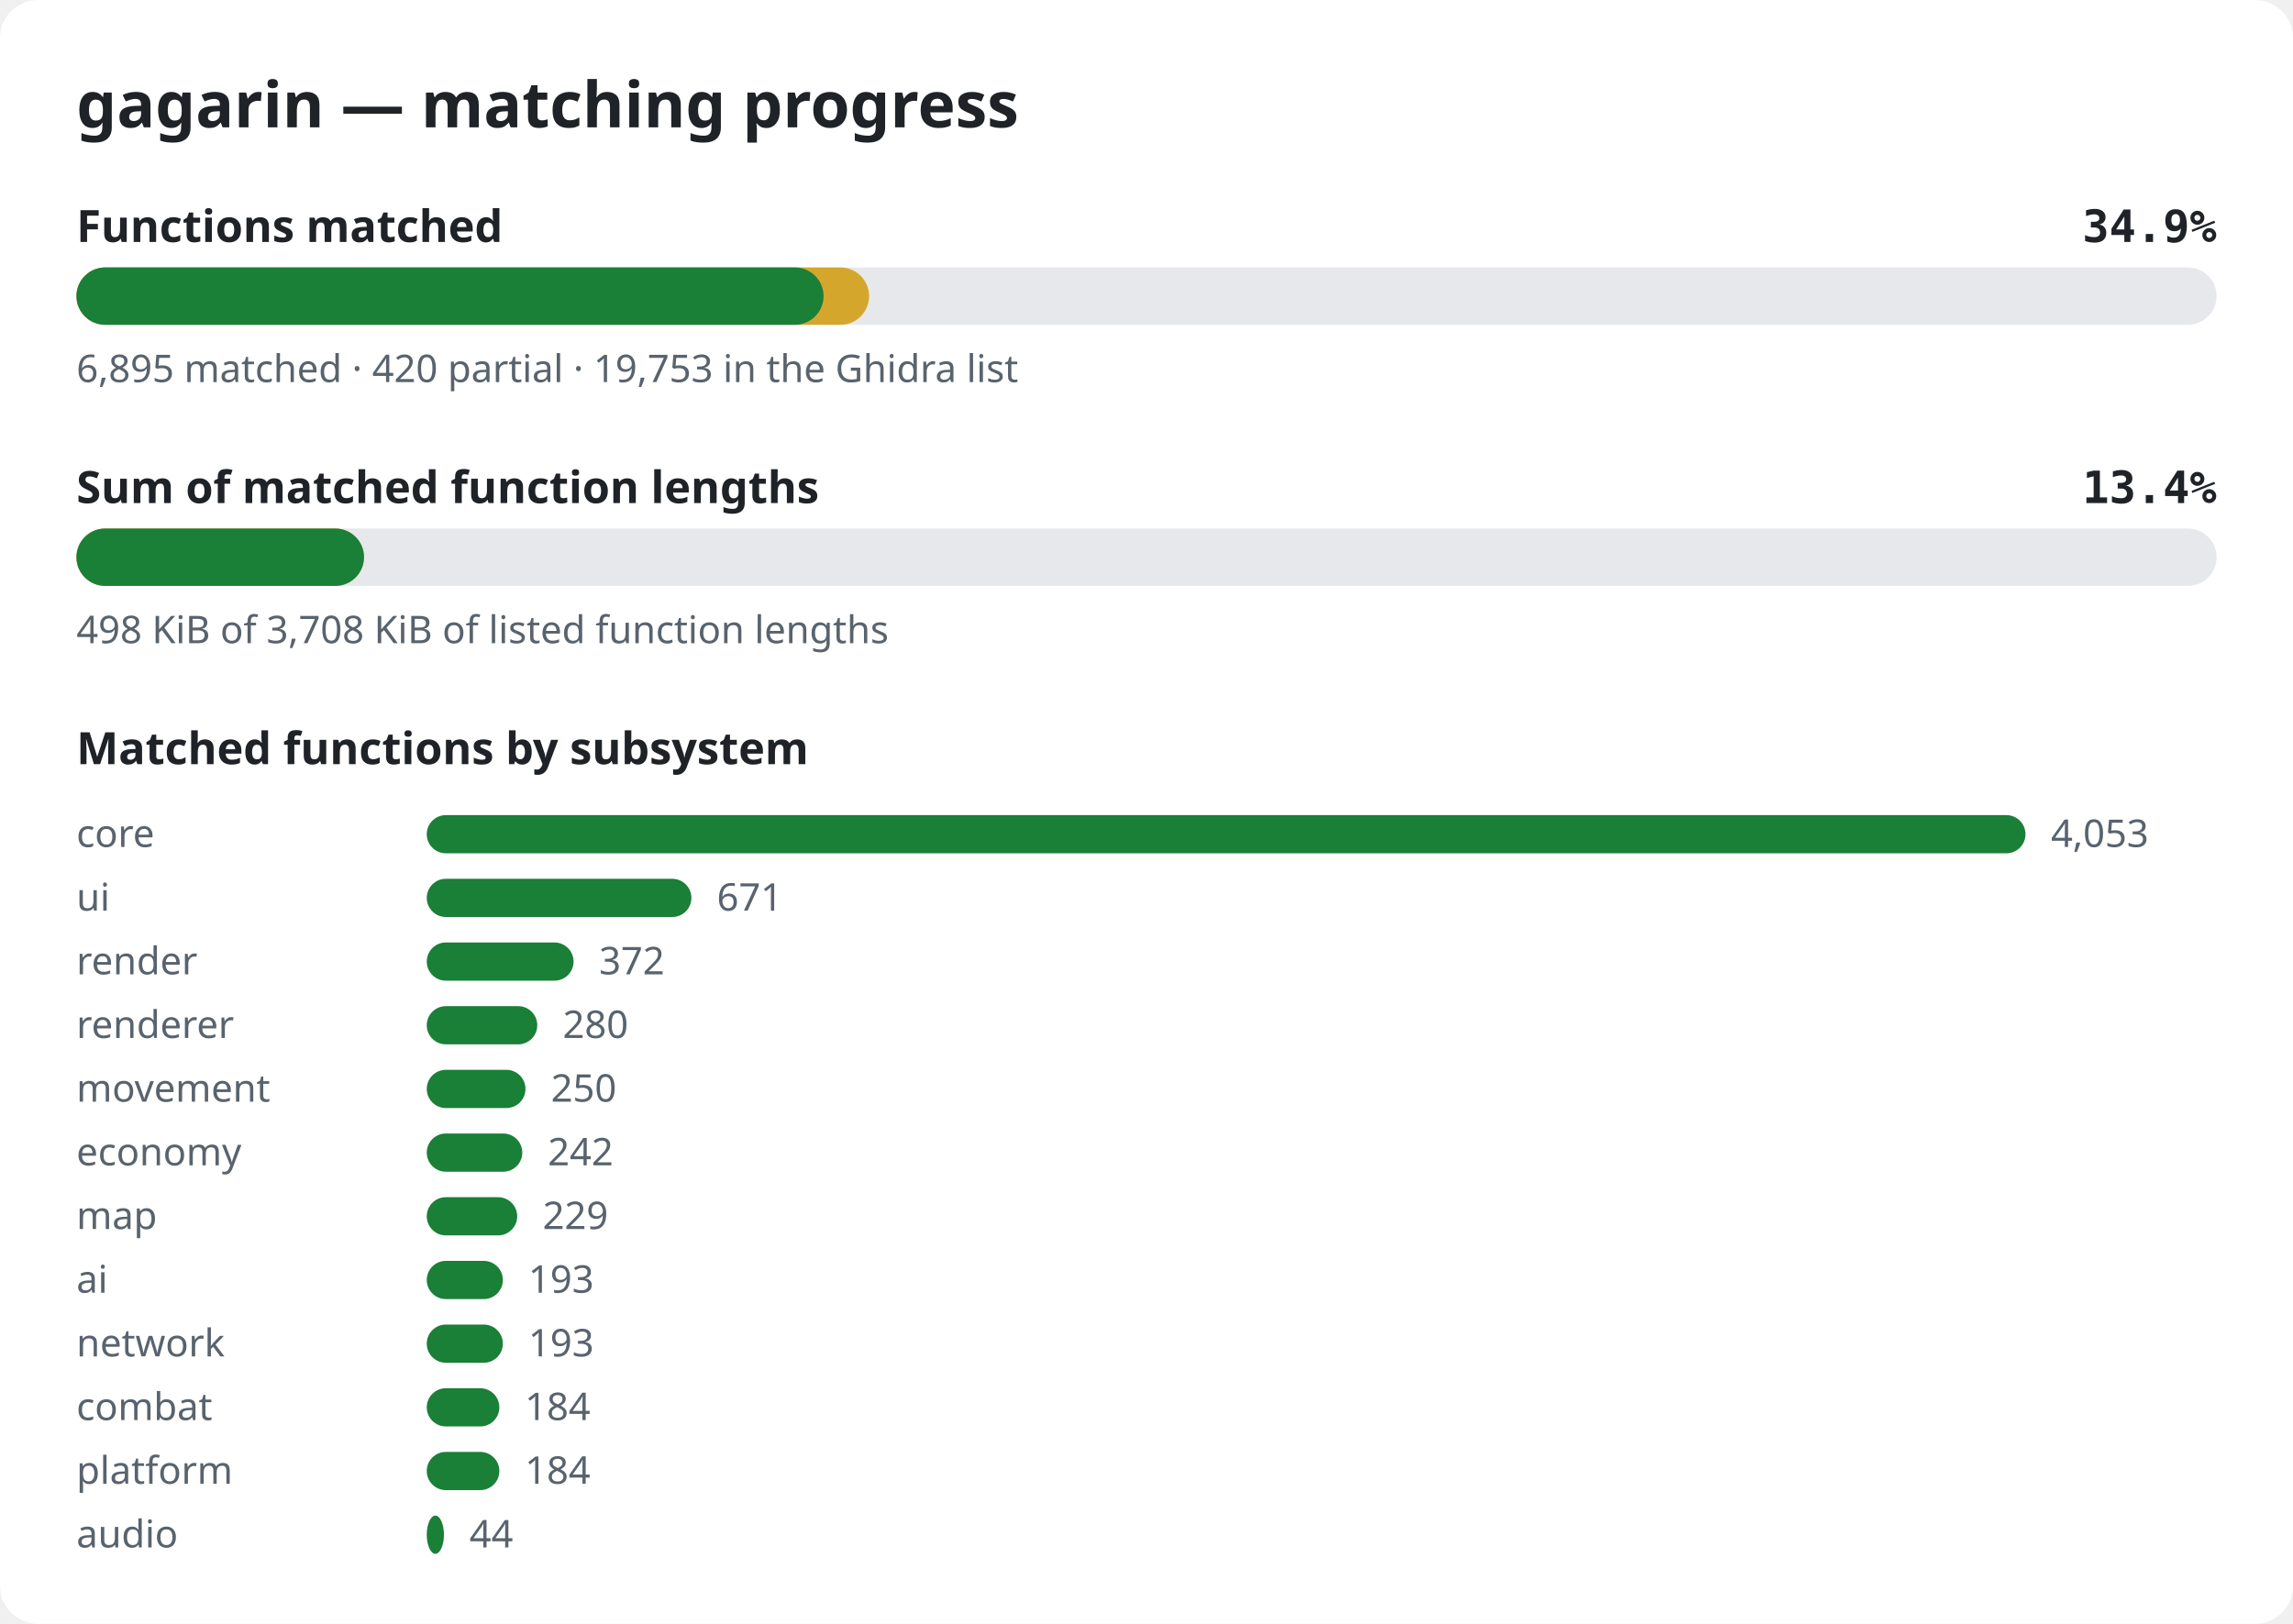
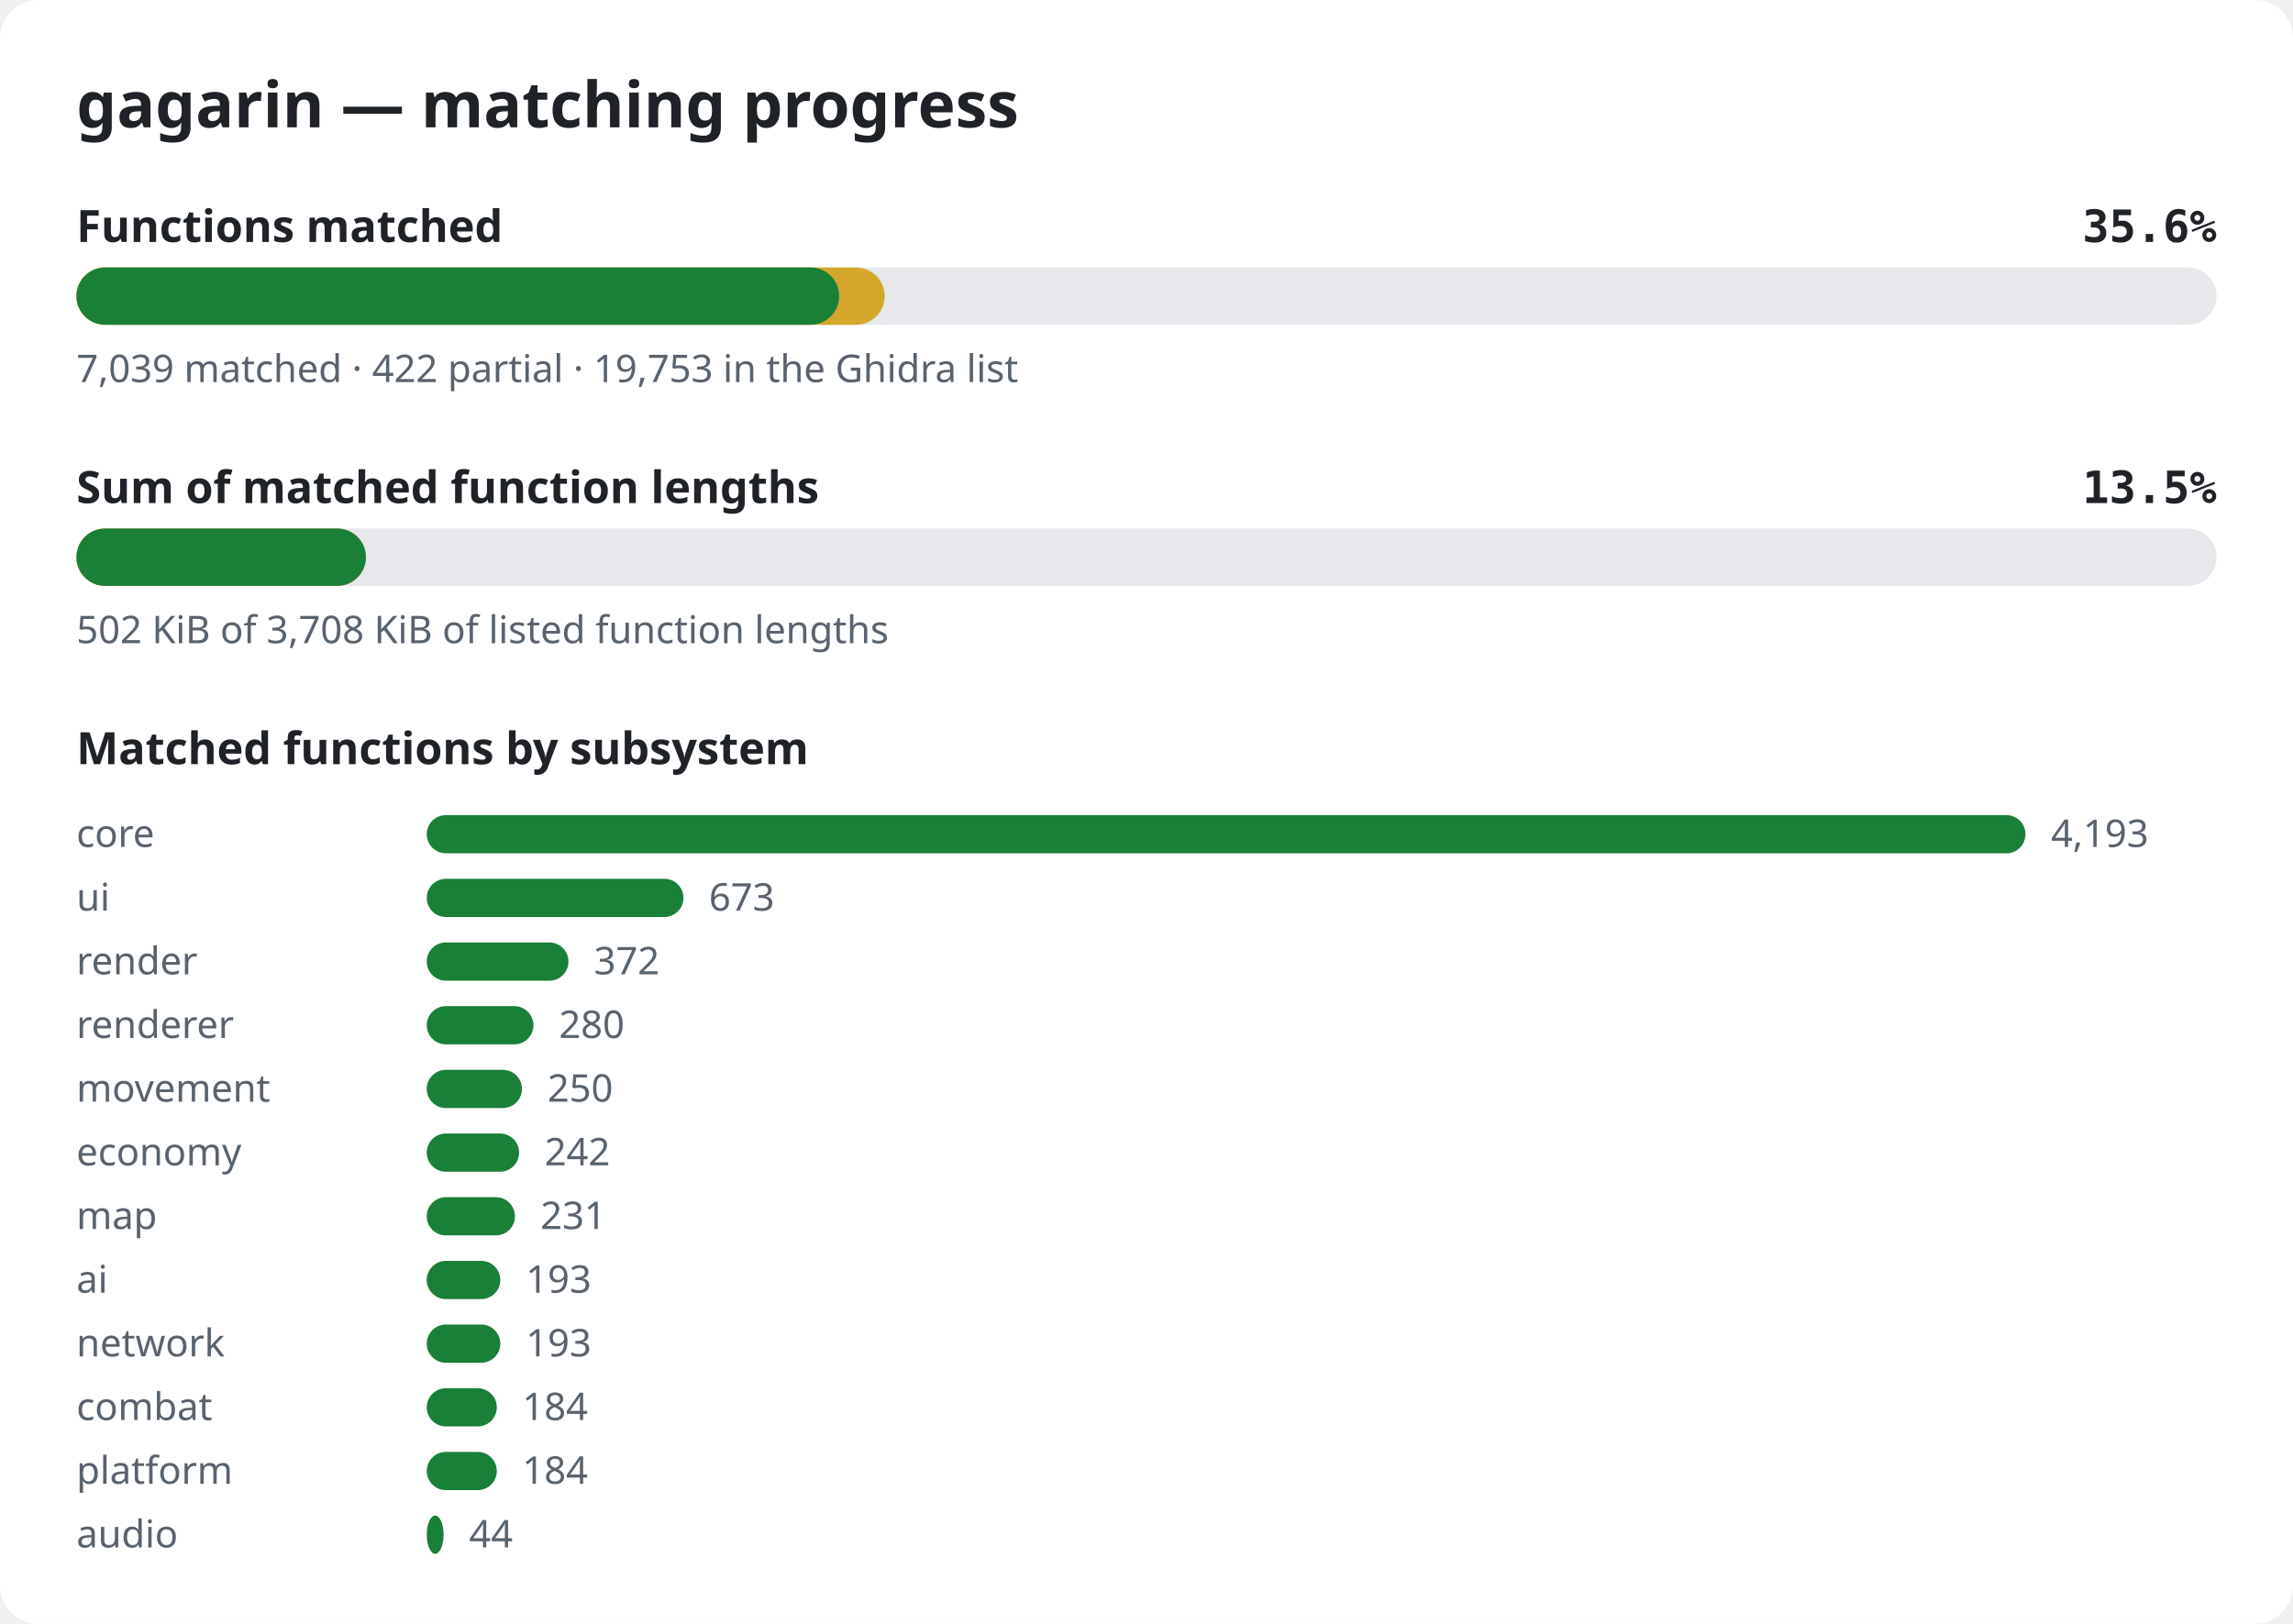
<svg xmlns="http://www.w3.org/2000/svg" width="720" height="510" viewBox="0 0 720 510" role="img" aria-label="gagarin matching progress">
  <style>.bg{fill:#ffffff}.title{font:600 20px sans-serif;fill:#1f2328}.label{font:600 14px sans-serif;fill:#1f2328}.pct{font:600 14px monospace;fill:#1f2328}.note{font:12px sans-serif;fill:#59636e}.track{fill:#e6e8eb}.done{fill:#1a7f37}.partial{fill:#d4a72c}@media (prefers-color-scheme: dark){.bg{fill:#0d1117}.title,.label,.pct{fill:#e6edf3}.note{fill:#9198a1}.track{fill:#262c36}.done{fill:#3fb950}.partial{fill:#d29922}}</style>
  <rect width="720" height="510" rx="12" class="bg" />
  <text x="24" y="40" class="title">gagarin — matching progress</text>
  <text x="24" y="76" class="label">Functions matched</text>
-   <text x="696" y="76" class="pct" text-anchor="end">34.9%</text>
+   <text x="696" y="76" class="pct" text-anchor="end">35.6%</text>
  <rect x="24" y="84" width="672" height="18" rx="9" class="track" />
-   <rect x="24" y="84" width="248.9" height="18" rx="9" class="partial" />
-   <rect x="24" y="84" width="234.6" height="18" rx="9" class="done" />
-   <text x="24" y="120" class="note">6,895 matched · 420 partial · 19,753 in the Ghidra list</text>
+   <rect x="24" y="84" width="253.8" height="18" rx="9" class="partial" />
+   <rect x="24" y="84" width="239.5" height="18" rx="9" class="done" />
+   <text x="24" y="120" class="note">7,039 matched · 422 partial · 19,753 in the Ghidra list</text>
  <text x="24" y="158" class="label">Sum of matched function lengths</text>
-   <text x="696" y="158" class="pct" text-anchor="end">13.4%</text>
+   <text x="696" y="158" class="pct" text-anchor="end">13.5%</text>
  <rect x="24" y="166" width="672" height="18" rx="9" class="track" />
-   <rect x="24" y="166" width="90.3" height="18" rx="9" class="partial" />
-   <rect x="24" y="166" width="90.3" height="18" rx="9" class="done" />
-   <text x="24" y="202" class="note">498 KiB of 3,708 KiB of listed function lengths</text>
+   <rect x="24" y="166" width="90.9" height="18" rx="9" class="partial" />
+   <rect x="24" y="166" width="90.9" height="18" rx="9" class="done" />
+   <text x="24" y="202" class="note">502 KiB of 3,708 KiB of listed function lengths</text>
  <text x="24" y="240" class="label">Matched functions by subsystem</text>
  <text x="24" y="266" class="note">core</text>
  <rect x="134" y="256" width="502.0" height="12" rx="6" class="done" />
-   <text x="644.0" y="266" class="note">4,053</text>
+   <text x="644.0" y="266" class="note">4,193</text>
  <text x="24" y="286" class="note">ui</text>
-   <rect x="134" y="276" width="83.1" height="12" rx="6" class="done" />
-   <text x="225.1" y="286" class="note">671</text>
+   <rect x="134" y="276" width="80.6" height="12" rx="6" class="done" />
+   <text x="222.6" y="286" class="note">673</text>
  <text x="24" y="306" class="note">render</text>
-   <rect x="134" y="296" width="46.1" height="12" rx="6" class="done" />
-   <text x="188.1" y="306" class="note">372</text>
+   <rect x="134" y="296" width="44.5" height="12" rx="6" class="done" />
+   <text x="186.5" y="306" class="note">372</text>
  <text x="24" y="326" class="note">renderer</text>
-   <rect x="134" y="316" width="34.7" height="12" rx="6" class="done" />
-   <text x="176.7" y="326" class="note">280</text>
+   <rect x="134" y="316" width="33.5" height="12" rx="6" class="done" />
+   <text x="175.5" y="326" class="note">280</text>
  <text x="24" y="346" class="note">movement</text>
-   <rect x="134" y="336" width="31.0" height="12" rx="6" class="done" />
-   <text x="173.0" y="346" class="note">250</text>
+   <rect x="134" y="336" width="29.9" height="12" rx="6" class="done" />
+   <text x="171.9" y="346" class="note">250</text>
  <text x="24" y="366" class="note">economy</text>
-   <rect x="134" y="356" width="30.0" height="12" rx="6" class="done" />
-   <text x="172.0" y="366" class="note">242</text>
+   <rect x="134" y="356" width="29.0" height="12" rx="6" class="done" />
+   <text x="171.0" y="366" class="note">242</text>
  <text x="24" y="386" class="note">map</text>
-   <rect x="134" y="376" width="28.4" height="12" rx="6" class="done" />
-   <text x="170.4" y="386" class="note">229</text>
+   <rect x="134" y="376" width="27.7" height="12" rx="6" class="done" />
+   <text x="169.7" y="386" class="note">231</text>
  <text x="24" y="406" class="note">ai</text>
-   <rect x="134" y="396" width="23.9" height="12" rx="6" class="done" />
-   <text x="165.9" y="406" class="note">193</text>
+   <rect x="134" y="396" width="23.1" height="12" rx="6" class="done" />
+   <text x="165.1" y="406" class="note">193</text>
  <text x="24" y="426" class="note">network</text>
-   <rect x="134" y="416" width="23.9" height="12" rx="6" class="done" />
-   <text x="165.9" y="426" class="note">193</text>
+   <rect x="134" y="416" width="23.1" height="12" rx="6" class="done" />
+   <text x="165.1" y="426" class="note">193</text>
  <text x="24" y="446" class="note">combat</text>
-   <rect x="134" y="436" width="22.8" height="12" rx="6" class="done" />
-   <text x="164.8" y="446" class="note">184</text>
+   <rect x="134" y="436" width="22.0" height="12" rx="6" class="done" />
+   <text x="164.0" y="446" class="note">184</text>
  <text x="24" y="466" class="note">platform</text>
-   <rect x="134" y="456" width="22.8" height="12" rx="6" class="done" />
-   <text x="164.8" y="466" class="note">184</text>
+   <rect x="134" y="456" width="22.0" height="12" rx="6" class="done" />
+   <text x="164.0" y="466" class="note">184</text>
  <text x="24" y="486" class="note">audio</text>
-   <rect x="134" y="476" width="5.4" height="12" rx="6" class="done" />
-   <text x="147.4" y="486" class="note">44</text>
+   <rect x="134" y="476" width="5.3" height="12" rx="6" class="done" />
+   <text x="147.3" y="486" class="note">44</text>
</svg>
